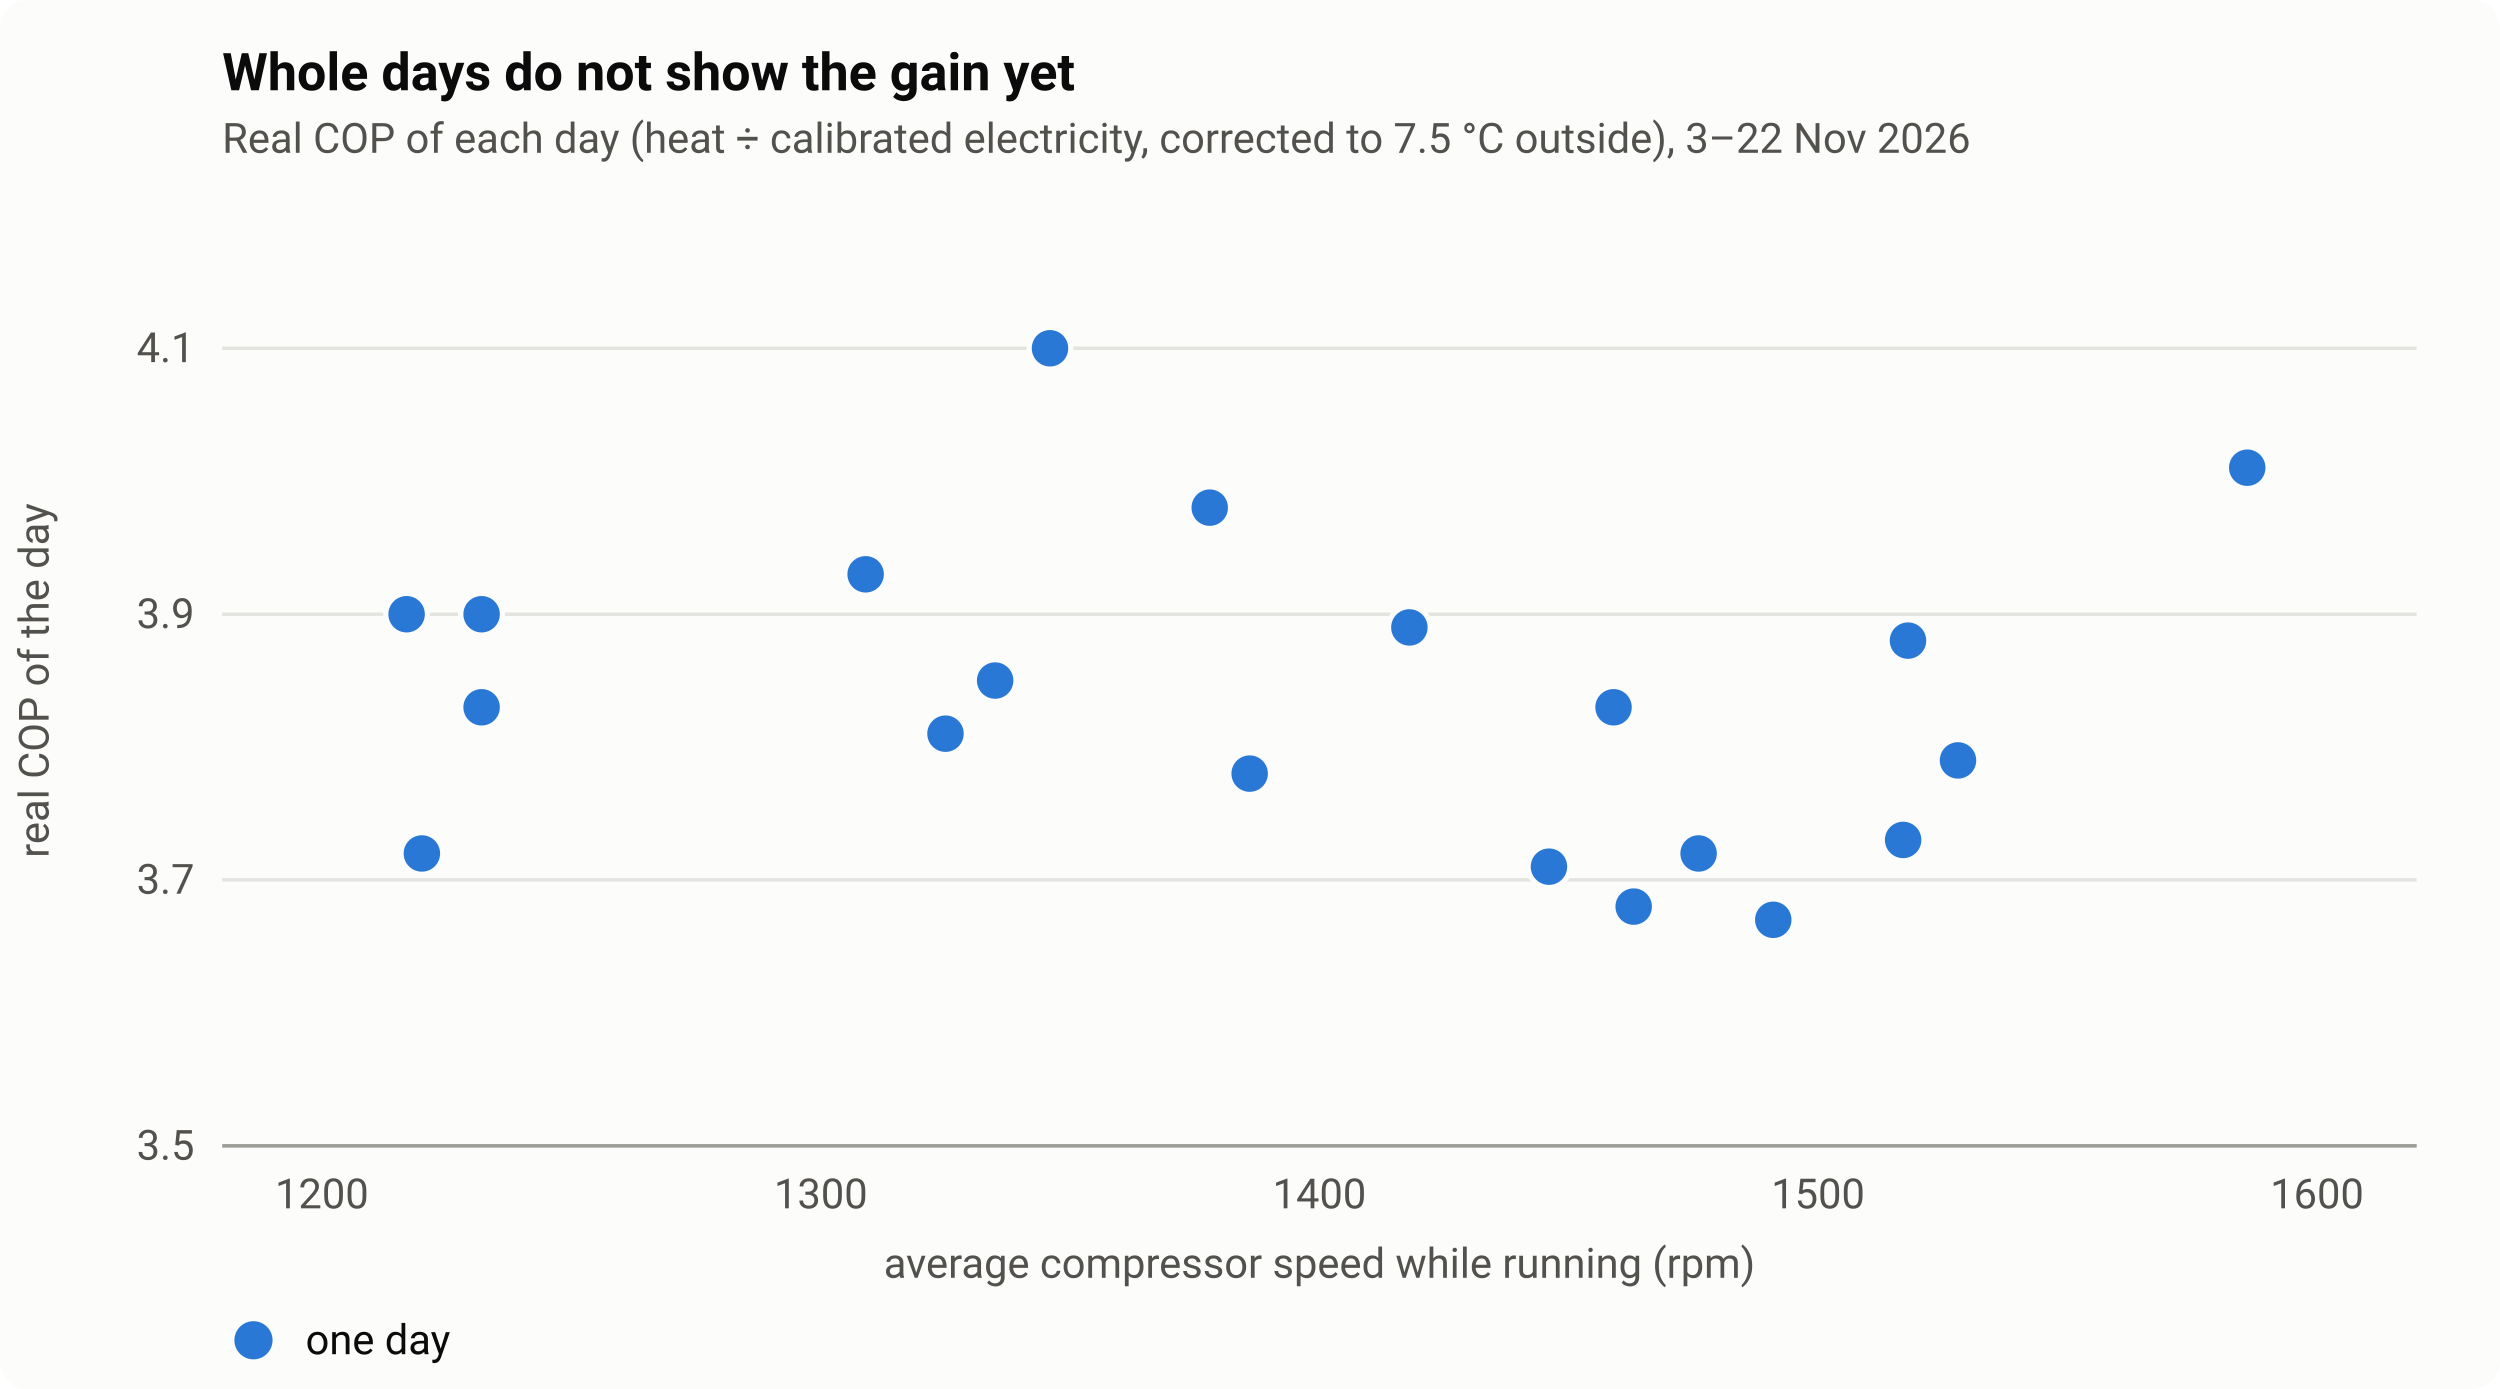
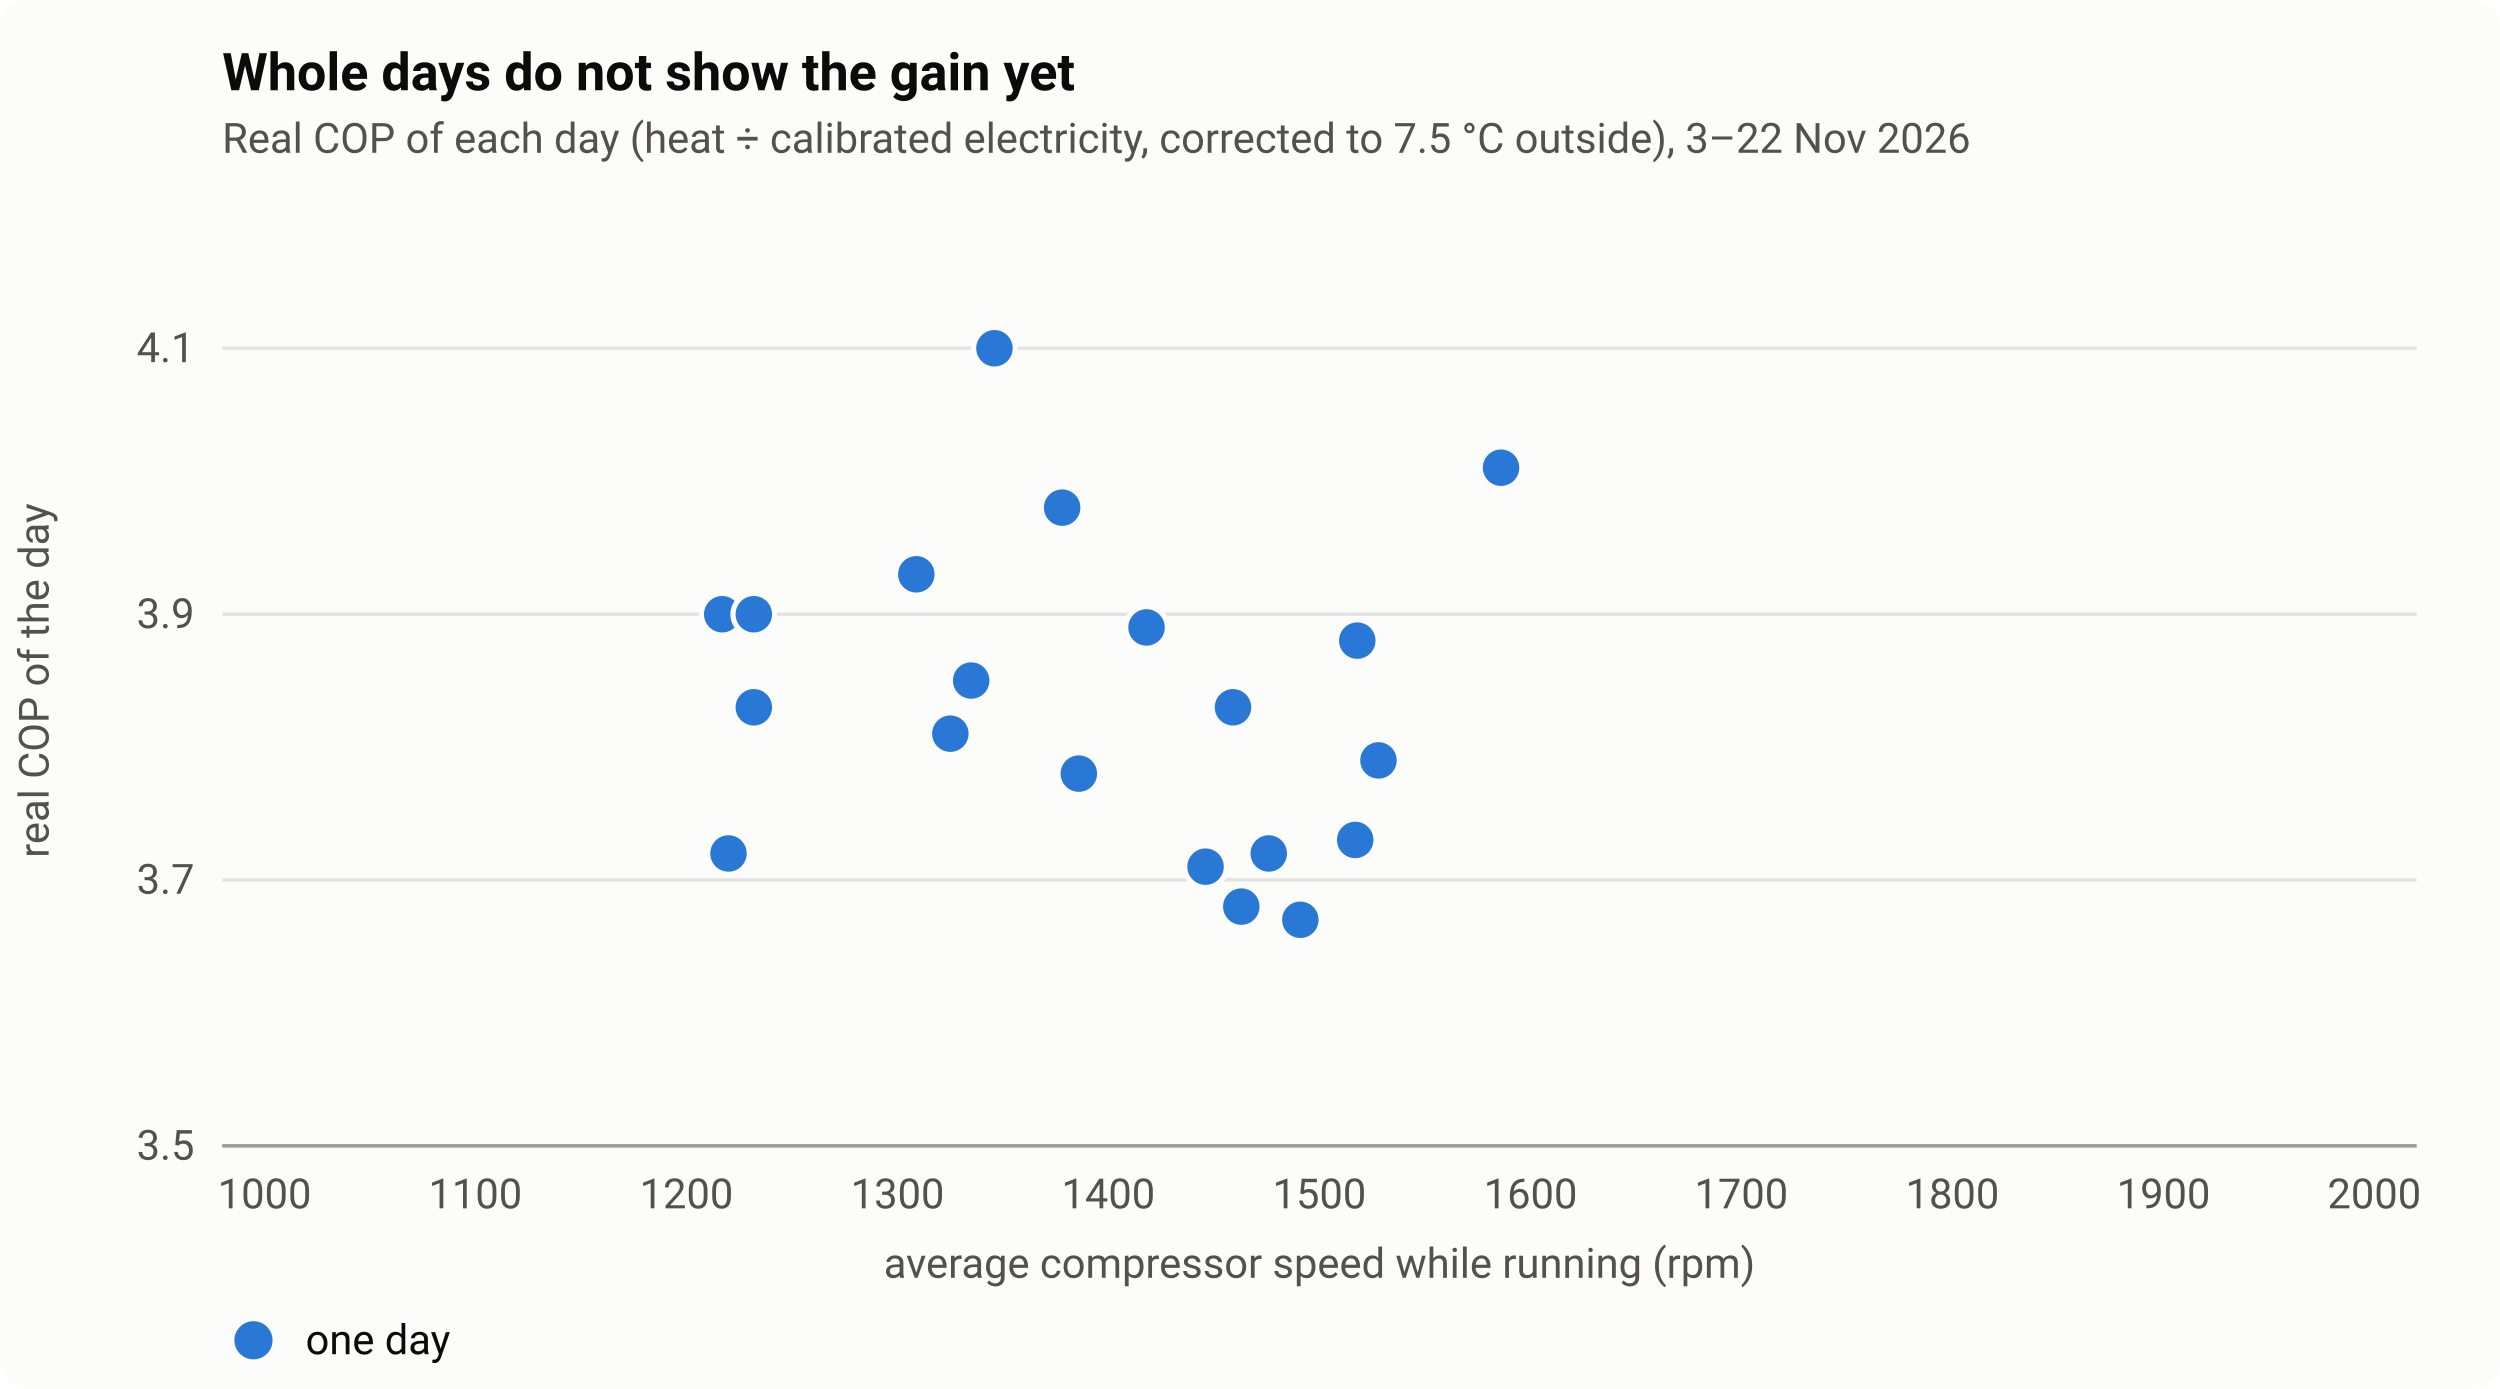
<svg xmlns="http://www.w3.org/2000/svg" viewBox="0 0 720 400" width="720" height="400" role="img" aria-label="Whole days do not show the gain yet">
  <style>
.bg{fill:#fcfcfb}.t{fill:#0b0b0b;font:600 15px system-ui,-apple-system,Segoe UI,Roboto,sans-serif}
.s{fill:#52514e;font:12px system-ui,-apple-system,Segoe UI,Roboto,sans-serif}.lab{fill:#0b0b0b;font:12px system-ui,-apple-system,Segoe UI,Roboto,sans-serif}
.grid{stroke:#e4e3df;stroke-width:1}.axis{stroke:#9d9c96;stroke-width:1}
.c1{stroke:#2a78d6;fill:#2a78d6}.c2{stroke:#eb6834;fill:#eb6834}.c3{stroke:#1baf7a;fill:#1baf7a}.c4{stroke:#6250d6;fill:#6250d6}.c0{stroke:#9d9c96;fill:#9d9c96}
.band{fill:#2a78d6;fill-opacity:.15;stroke:none}.ln{fill:none!important;stroke-width:2}.dash{stroke-dasharray:5 4}.ring{stroke:#fcfcfb;stroke-width:2}
@media (prefers-color-scheme: dark){.bg{fill:#1a1a19}.t,.lab{fill:#f0efec}.s{fill:#c3c2b7}.grid{stroke:#33332f}.axis{stroke:#6d6c66}
.c1{stroke:#3987e5;fill:#3987e5}.c2{stroke:#d95926;fill:#d95926}.c3{stroke:#199e70;fill:#199e70}.c4{stroke:#9085e9;fill:#9085e9}.band{fill:#3987e5;fill-opacity:.22}.ring{stroke:#1a1a19}}
- </style>
+ .l25{stroke:#a9cbf3;fill:#a9cbf3}.l30{stroke:#7aaeee;fill:#7aaeee}.l35{stroke:#4b91e6;fill:#4b91e6}.l40{stroke:#2a78d6;fill:#2a78d6}.l45{stroke:#1f5ea9;fill:#1f5ea9}.l50{stroke:#16437a;fill:#16437a}@media (prefers-color-scheme: dark){.l25{stroke:#1f5ea9;fill:#1f5ea9}.l30{stroke:#2a78d6;fill:#2a78d6}.l35{stroke:#4b91e6;fill:#4b91e6}.l40{stroke:#7aaeee;fill:#7aaeee}.l45{stroke:#a9cbf3;fill:#a9cbf3}.l50{stroke:#d3e4f9;fill:#d3e4f9}}</style>
  <rect class="bg" width="720" height="400" rx="8" />
  <text class="t" x="64" y="26">Whole days do not show the gain yet</text>
  <text class="s" x="64" y="44">Real COP of each day (heat ÷ calibrated electricity, corrected to 7.5 °C outside), 3–22 Nov 2026</text>
  <line class="grid" x1="64" x2="696" y1="330.0" y2="330.0" />
  <text class="s" x="56" y="334.0" text-anchor="end">3.5</text>
  <line class="grid" x1="64" x2="696" y1="253.4" y2="253.4" />
  <text class="s" x="56" y="257.4" text-anchor="end">3.7</text>
  <line class="grid" x1="64" x2="696" y1="176.9" y2="176.9" />
  <text class="s" x="56" y="180.9" text-anchor="end">3.9</text>
  <line class="grid" x1="64" x2="696" y1="100.3" y2="100.3" />
  <text class="s" x="56" y="104.3" text-anchor="end">4.1</text>
-   <text class="s" x="92.7" y="348" text-anchor="middle">1200</text>
-   <text class="s" x="236.4" y="348" text-anchor="middle">1300</text>
-   <text class="s" x="380.0" y="348" text-anchor="middle">1400</text>
-   <text class="s" x="523.6" y="348" text-anchor="middle">1500</text>
-   <text class="s" x="667.3" y="348" text-anchor="middle">1600</text>
+   <text class="s" x="76.2" y="348" text-anchor="middle">1000</text>
+   <text class="s" x="136.9" y="348" text-anchor="middle">1100</text>
+   <text class="s" x="197.7" y="348" text-anchor="middle">1200</text>
+   <text class="s" x="258.5" y="348" text-anchor="middle">1300</text>
+   <text class="s" x="319.2" y="348" text-anchor="middle">1400</text>
+   <text class="s" x="380.0" y="348" text-anchor="middle">1500</text>
+   <text class="s" x="440.8" y="348" text-anchor="middle">1600</text>
+   <text class="s" x="501.5" y="348" text-anchor="middle">1700</text>
+   <text class="s" x="562.3" y="348" text-anchor="middle">1800</text>
+   <text class="s" x="623.1" y="348" text-anchor="middle">1900</text>
+   <text class="s" x="683.8" y="348" text-anchor="middle">2000</text>
  <line class="axis" x1="64" x2="696" y1="330" y2="330" />
  <text class="s" x="380.0" y="368" text-anchor="middle">average compressor speed while running (rpm)</text>
  <text class="s" x="14" y="196.0" transform="rotate(-90 14 196.0)" text-anchor="middle">real COP of the day</text>
  <clipPath id="plot">
    <rect x="64" y="56" width="632" height="274" />
  </clipPath>
  <g clip-path="url(#plot)">
-     <circle class="c1 ring" cx="510.7" cy="264.9" r="6" style="stroke-width:1.5" />
-     <circle class="c1 ring" cx="446.1" cy="249.6" r="6" style="stroke-width:1.5" />
-     <circle class="c1 ring" cx="489.2" cy="245.8" r="6" style="stroke-width:1.5" />
-     <circle class="c1 ring" cx="549.5" cy="184.5" r="6" style="stroke-width:1.5" />
-     <circle class="c1 ring" cx="405.9" cy="180.7" r="6" style="stroke-width:1.5" />
-     <circle class="c1 ring" cx="348.4" cy="146.2" r="6" style="stroke-width:1.5" />
-     <circle class="c1 ring" cx="548.1" cy="241.9" r="6" style="stroke-width:1.5" />
-     <circle class="c1 ring" cx="272.3" cy="211.3" r="6" style="stroke-width:1.5" />
-     <circle class="c1 ring" cx="117.1" cy="176.9" r="6" style="stroke-width:1.5" />
-     <circle class="c1 ring" cx="121.5" cy="245.8" r="6" style="stroke-width:1.5" />
-     <circle class="c1 ring" cx="470.5" cy="261.1" r="6" style="stroke-width:1.5" />
-     <circle class="c1 ring" cx="464.7" cy="203.7" r="6" style="stroke-width:1.5" />
-     <circle class="c1 ring" cx="302.4" cy="100.3" r="6" style="stroke-width:1.5" />
-     <circle class="c1 ring" cx="286.6" cy="196.0" r="6" style="stroke-width:1.5" />
-     <circle class="c1 ring" cx="138.7" cy="176.9" r="6" style="stroke-width:1.5" />
-     <circle class="c1 ring" cx="138.7" cy="203.7" r="6" style="stroke-width:1.5" />
-     <circle class="c1 ring" cx="563.9" cy="219.0" r="6" style="stroke-width:1.5" />
-     <circle class="c1 ring" cx="249.3" cy="165.4" r="6" style="stroke-width:1.5" />
-     <circle class="c1 ring" cx="359.9" cy="222.8" r="6" style="stroke-width:1.5" />
-     <circle class="c1 ring" cx="647.2" cy="134.7" r="6" style="stroke-width:1.5" />
+     <circle class="c1 ring" cx="374.5" cy="264.9" r="6" style="stroke-width:1.5" />
+     <circle class="c1 ring" cx="347.2" cy="249.6" r="6" style="stroke-width:1.5" />
+     <circle class="c1 ring" cx="365.4" cy="245.8" r="6" style="stroke-width:1.5" />
+     <circle class="c1 ring" cx="390.9" cy="184.5" r="6" style="stroke-width:1.5" />
+     <circle class="c1 ring" cx="330.2" cy="180.7" r="6" style="stroke-width:1.5" />
+     <circle class="c1 ring" cx="305.9" cy="146.2" r="6" style="stroke-width:1.5" />
+     <circle class="c1 ring" cx="390.3" cy="241.9" r="6" style="stroke-width:1.5" />
+     <circle class="c1 ring" cx="273.7" cy="211.3" r="6" style="stroke-width:1.5" />
+     <circle class="c1 ring" cx="208.0" cy="176.9" r="6" style="stroke-width:1.5" />
+     <circle class="c1 ring" cx="209.8" cy="245.8" r="6" style="stroke-width:1.5" />
+     <circle class="c1 ring" cx="357.5" cy="261.1" r="6" style="stroke-width:1.5" />
+     <circle class="c1 ring" cx="355.1" cy="203.7" r="6" style="stroke-width:1.5" />
+     <circle class="c1 ring" cx="286.4" cy="100.3" r="6" style="stroke-width:1.5" />
+     <circle class="c1 ring" cx="279.7" cy="196.0" r="6" style="stroke-width:1.5" />
+     <circle class="c1 ring" cx="217.1" cy="176.9" r="6" style="stroke-width:1.5" />
+     <circle class="c1 ring" cx="217.1" cy="203.7" r="6" style="stroke-width:1.5" />
+     <circle class="c1 ring" cx="397.0" cy="219.0" r="6" style="stroke-width:1.5" />
+     <circle class="c1 ring" cx="263.9" cy="165.4" r="6" style="stroke-width:1.5" />
+     <circle class="c1 ring" cx="310.7" cy="222.8" r="6" style="stroke-width:1.5" />
+     <circle class="c1 ring" cx="432.3" cy="134.7" r="6" style="stroke-width:1.5" />
  </g>
  <circle class="c1" cx="73" cy="386" r="5" />
  <text class="lab" x="88" y="390">one day</text>
</svg>
